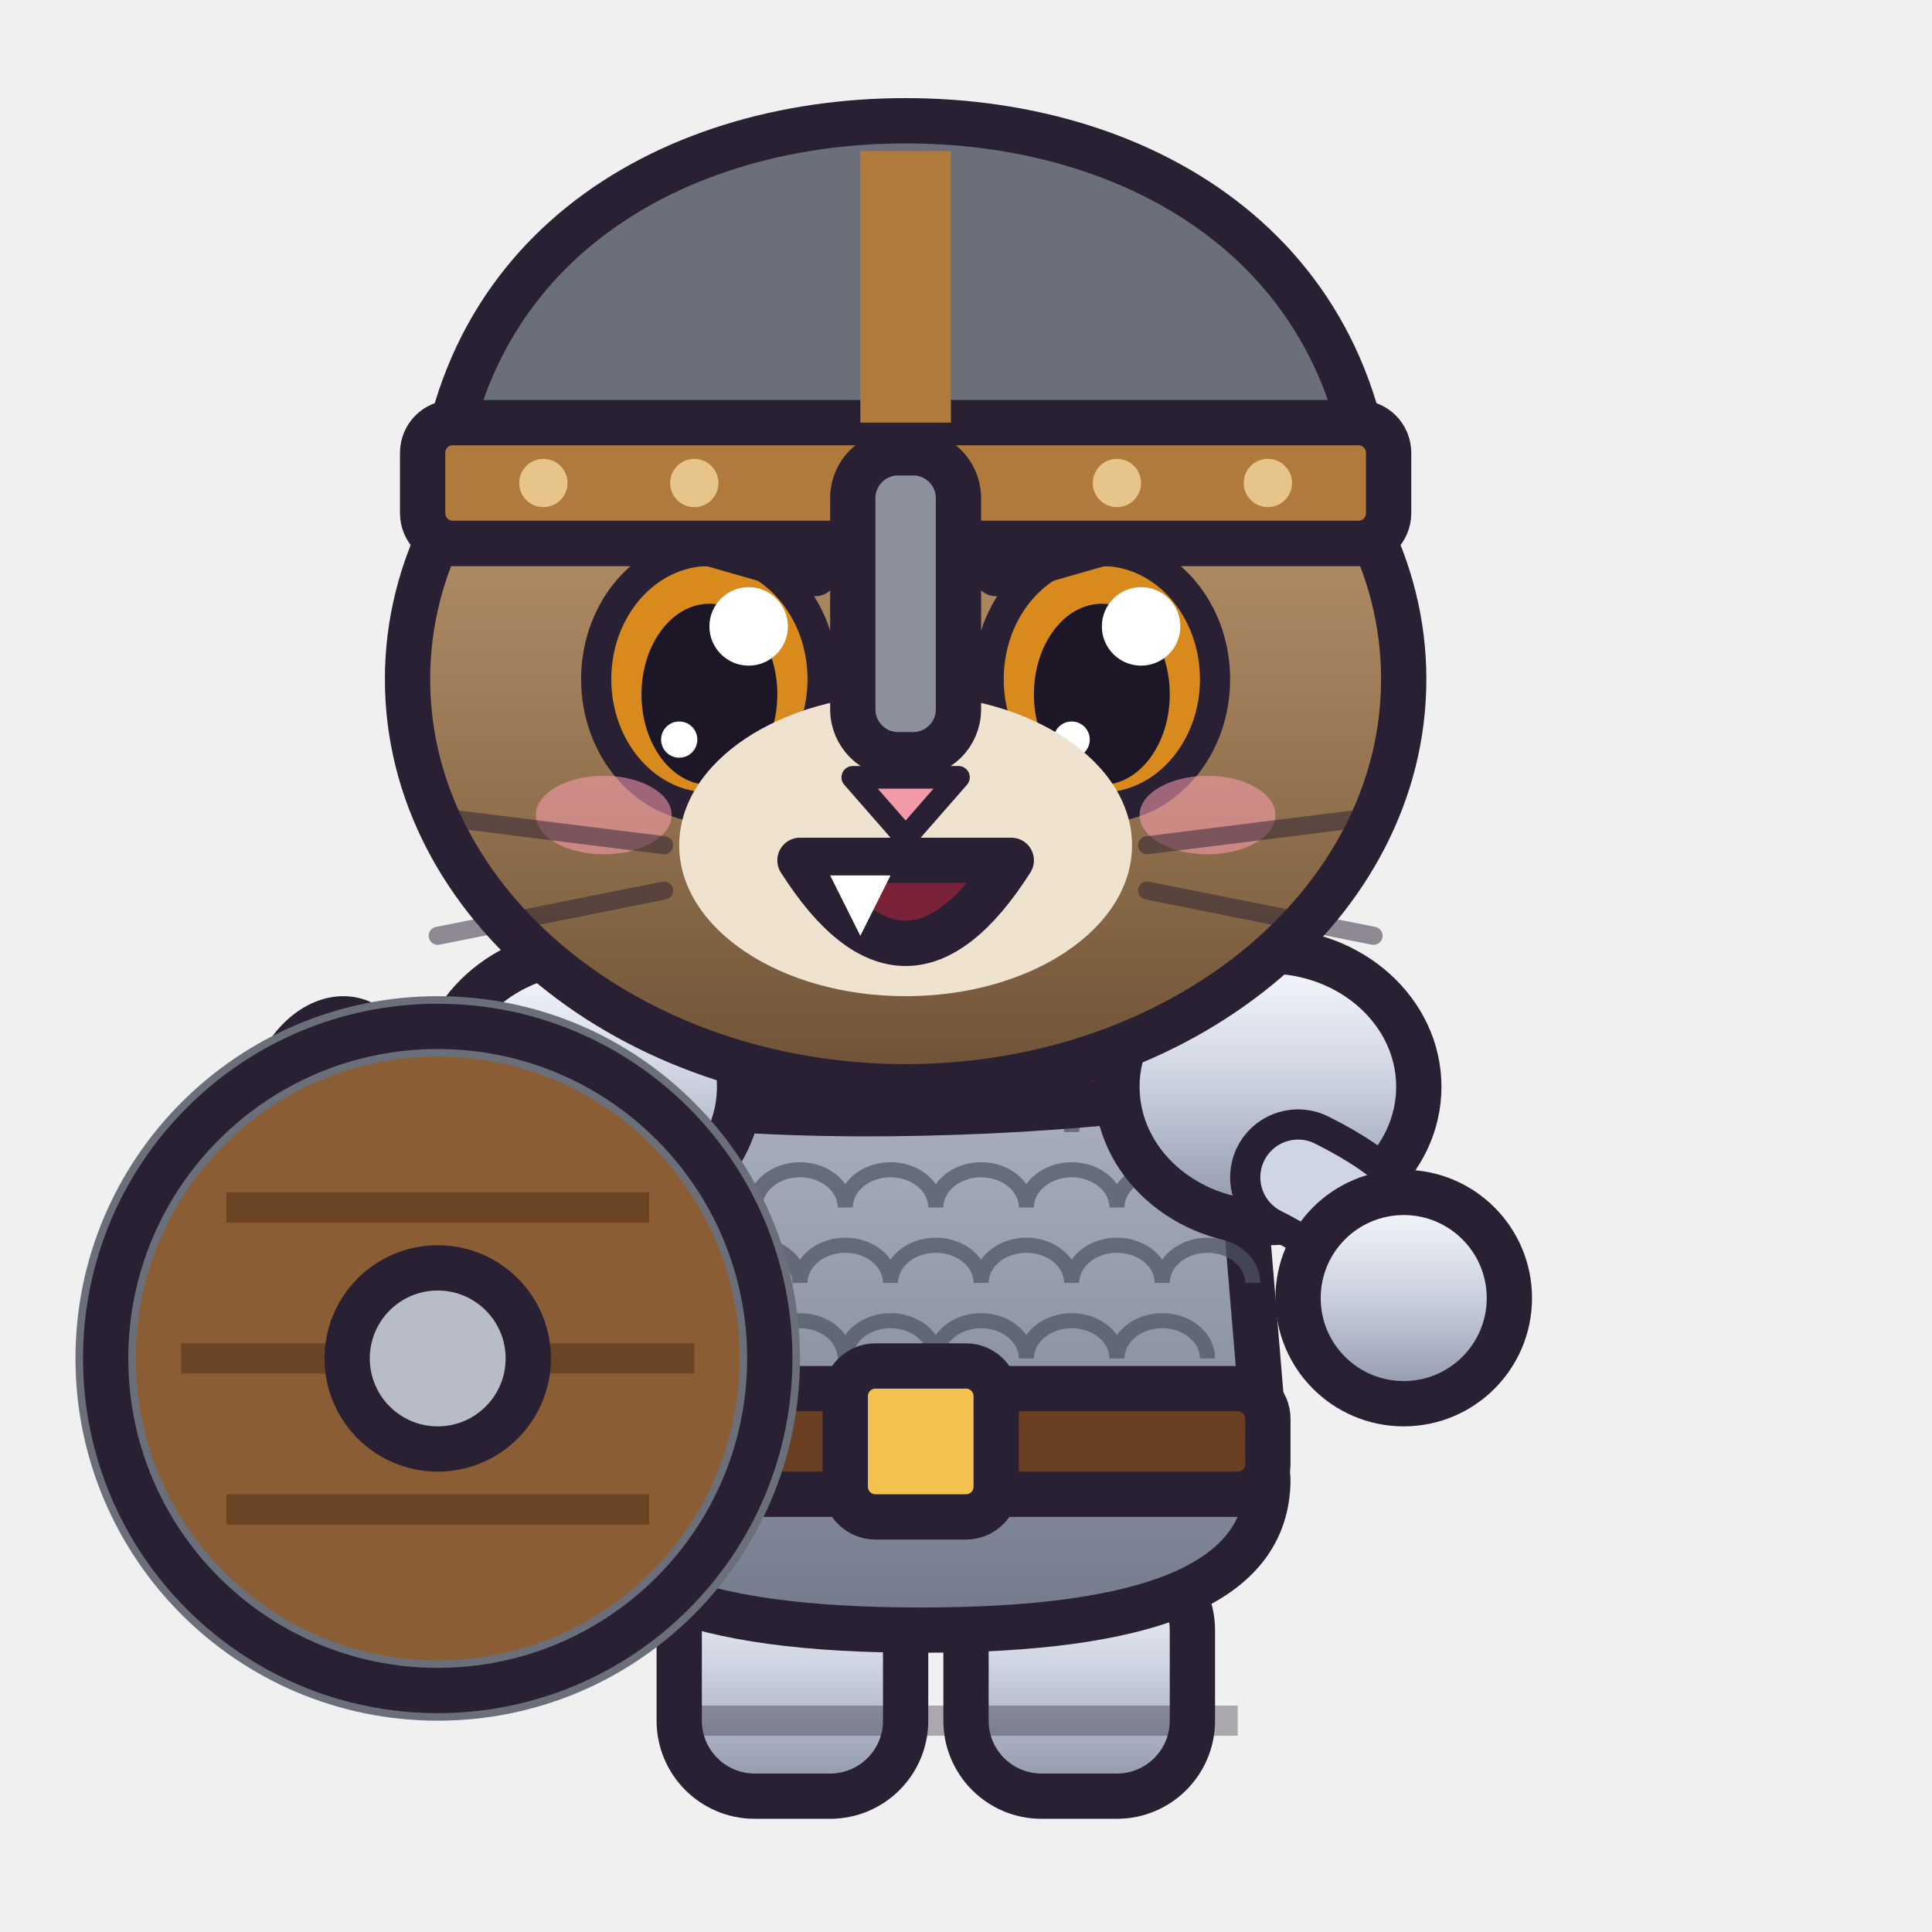
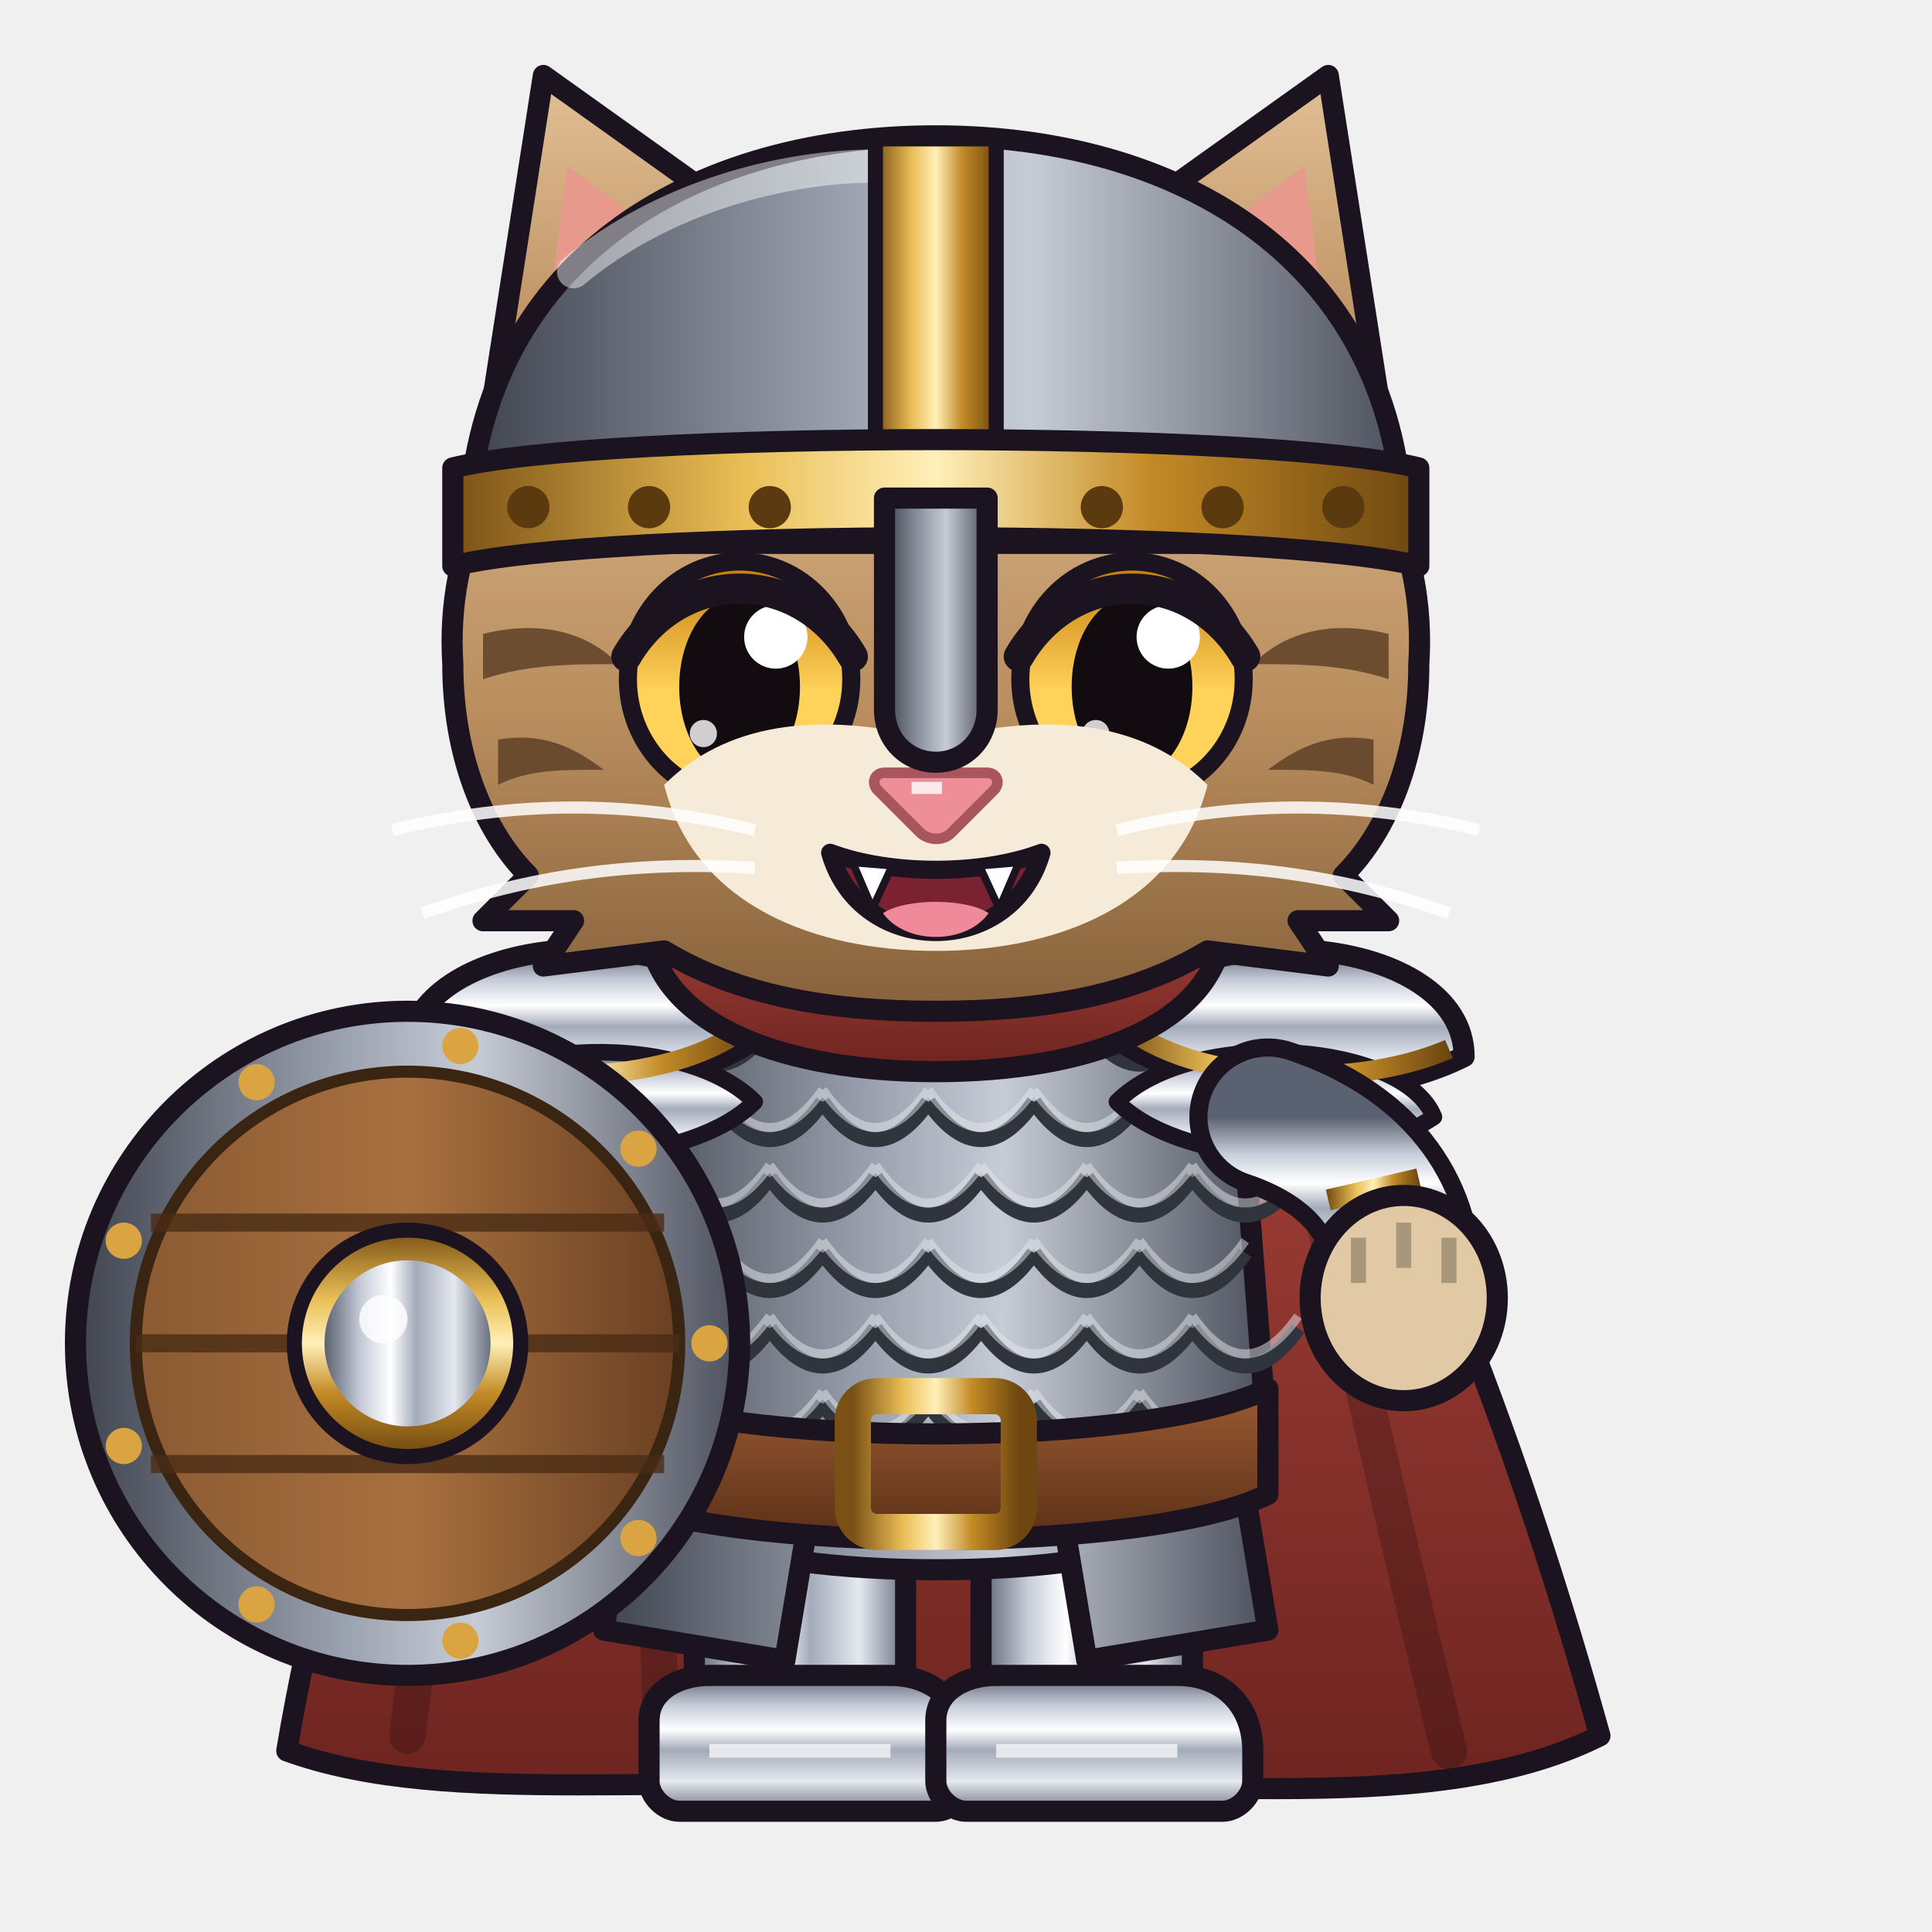
<svg xmlns="http://www.w3.org/2000/svg" width="128" height="128" viewBox="0 0 128 128">
  <defs>
    <linearGradient id="fur" gradientTransform="rotate(90)">
-       <stop offset="0" stop-color="#c9a57c" />
-       <stop offset="0.55" stop-color="#9c7a55" />
-       <stop offset="1" stop-color="#6e5236" />
+       <stop offset="0" stop-color="#e2c095" />
+       <stop offset="0.6" stop-color="#b98d5e" />
+       <stop offset="1" stop-color="#86613a" />
    </linearGradient>
-     <linearGradient id="steel" gradientTransform="rotate(90)">
-       <stop offset="0" stop-color="#fbfcff" />
-       <stop offset="0.45" stop-color="#cfd5e2" />
-       <stop offset="1" stop-color="#8a92a7" />
+     <linearGradient id="steel">
+       <stop offset="0" stop-color="#5a6170" />
+       <stop offset="0.22" stop-color="#c6ccd8" />
+       <stop offset="0.4" stop-color="#ffffff" />
+       <stop offset="0.55" stop-color="#a3abba" />
+       <stop offset="0.78" stop-color="#e4e8ef" />
+       <stop offset="1" stop-color="#6a7181" />
+     </linearGradient>
+     <linearGradient id="steelv" gradientTransform="rotate(90)">
+       <stop offset="0" stop-color="#5a6170" />
+       <stop offset="0.22" stop-color="#c6ccd8" />
+       <stop offset="0.4" stop-color="#ffffff" />
+       <stop offset="0.55" stop-color="#a3abba" />
+       <stop offset="0.78" stop-color="#e4e8ef" />
+       <stop offset="1" stop-color="#6a7181" />
+     </linearGradient>
+     <linearGradient id="gold">
+       <stop offset="0" stop-color="#7a5014" />
+       <stop offset="0.3" stop-color="#e9bd55" />
+       <stop offset="0.5" stop-color="#fff0b8" />
+       <stop offset="0.72" stop-color="#c38a26" />
+       <stop offset="1" stop-color="#6d4610" />
+     </linearGradient>
+     <linearGradient id="goldv" gradientTransform="rotate(90)">
+       <stop offset="0" stop-color="#7a5014" />
+       <stop offset="0.3" stop-color="#e9bd55" />
+       <stop offset="0.5" stop-color="#fff0b8" />
+       <stop offset="0.72" stop-color="#c38a26" />
+       <stop offset="1" stop-color="#6d4610" />
+     </linearGradient>
+     <linearGradient id="cape" gradientTransform="rotate(90)">
+       <stop offset="0" stop-color="#a8423a" />
+       <stop offset="1" stop-color="#6e2420" />
+     </linearGradient>
+     <linearGradient id="iris" gradientTransform="rotate(90)">
+       <stop offset="0" stop-color="#c27a08" />
+       <stop offset="0.55" stop-color="#ffd25a" />
+       <stop offset="1" stop-color="#ffd25a" />
    </linearGradient>
    <linearGradient id="leather" gradientTransform="rotate(90)">
-       <stop offset="0" stop-color="#c48a57" />
-       <stop offset="1" stop-color="#7c4e2d" />
+       <stop offset="0" stop-color="#9a5a32" />
+       <stop offset="1" stop-color="#5c3018" />
    </linearGradient>
-     <linearGradient id="mail" gradientTransform="rotate(90)">
-       <stop offset="0" stop-color="#b9bfcc" />
-       <stop offset="1" stop-color="#727a8c" />
+     <linearGradient id="wood">
+       <stop offset="0" stop-color="#8a5a32" />
+       <stop offset="0.5" stop-color="#a8703f" />
+       <stop offset="1" stop-color="#6a4022" />
+     </linearGradient>
+     <linearGradient id="iron">
+       <stop offset="0" stop-color="#3e434e" />
+       <stop offset="0.4" stop-color="#9aa1ae" />
+       <stop offset="0.6" stop-color="#c6ccd6" />
+       <stop offset="1" stop-color="#4b505c" />
    </linearGradient>
  </defs>
-   <path d="M40 100 C22 100 14 86 18 72 C20 66 26 66 26 72 C24 82 28 92 42 92 Z" fill="url(#fur)" stroke="#2a2033" stroke-width="3" stroke-linejoin="round" stroke-linecap="round" />
-   <path d="M20 78 l6 1 M22 86 l6 -1" stroke="#4e3a27" stroke-width="3" stroke-linecap="round" />
-   <rect x="45" y="103" width="15" height="16" rx="5" fill="url(#steel)" stroke="#2a2033" stroke-width="3" stroke-linejoin="round" stroke-linecap="round" />
-   <rect x="64" y="103" width="15" height="16" rx="5" fill="url(#steel)" stroke="#2a2033" stroke-width="3" stroke-linejoin="round" stroke-linecap="round" />
-   <path d="M45 114 h18 M64 114 h18" stroke="#2a2033" stroke-width="2" opacity="0.35" />
-   <path d="M40 74 C40 66 48 62 61 62 C74 62 82 66 82 74 L84 98 C84 105 76 108 61 108 C46 108 38 105 38 98 Z" fill="url(#mail)" stroke="#2a2033" stroke-width="3" stroke-linejoin="round" stroke-linecap="round" />
-   <path d="M44 70a3 2.5 0 0 1 6 0M50 70a3 2.5 0 0 1 6 0M56 70a3 2.5 0 0 1 6 0M62 70a3 2.5 0 0 1 6 0M68 70a3 2.5 0 0 1 6 0M74 70a3 2.5 0 0 1 6 0M47 75a3 2.5 0 0 1 6 0M53 75a3 2.5 0 0 1 6 0M59 75a3 2.5 0 0 1 6 0M65 75a3 2.5 0 0 1 6 0M71 75a3 2.5 0 0 1 6 0M77 75a3 2.5 0 0 1 6 0M44 80a3 2.5 0 0 1 6 0M50 80a3 2.5 0 0 1 6 0M56 80a3 2.5 0 0 1 6 0M62 80a3 2.5 0 0 1 6 0M68 80a3 2.5 0 0 1 6 0M74 80a3 2.5 0 0 1 6 0M47 85a3 2.5 0 0 1 6 0M53 85a3 2.5 0 0 1 6 0M59 85a3 2.5 0 0 1 6 0M65 85a3 2.5 0 0 1 6 0M71 85a3 2.5 0 0 1 6 0M77 85a3 2.5 0 0 1 6 0M44 90a3 2.5 0 0 1 6 0M50 90a3 2.5 0 0 1 6 0M56 90a3 2.5 0 0 1 6 0M62 90a3 2.5 0 0 1 6 0M68 90a3 2.5 0 0 1 6 0M74 90a3 2.5 0 0 1 6 0M47 95a3 2.5 0 0 1 6 0M53 95a3 2.5 0 0 1 6 0M59 95a3 2.5 0 0 1 6 0M65 95a3 2.5 0 0 1 6 0M71 95a3 2.5 0 0 1 6 0M77 95a3 2.5 0 0 1 6 0M44 100a3 2.5 0 0 1 6 0M50 100a3 2.5 0 0 1 6 0M56 100a3 2.5 0 0 1 6 0M62 100a3 2.5 0 0 1 6 0M68 100a3 2.5 0 0 1 6 0M74 100a3 2.5 0 0 1 6 0" fill="none" stroke="#4d5363" stroke-width="1" opacity="0.7" />
-   <rect x="38" y="92" width="46" height="7" rx="2" fill="#6a3f22" stroke="#2a2033" stroke-width="3" stroke-linejoin="round" stroke-linecap="round" />
-   <rect x="56" y="90.5" width="10" height="10" rx="2" fill="#f2c14e" stroke="#2a2033" stroke-width="3" stroke-linejoin="round" stroke-linecap="round" />
-   <path d="M34 70 C34 60 44 58 48 62 C52 56 60 58 61 62 C64 56 74 58 76 62 C80 58 90 62 88 70 C82 74 40 76 34 70 Z" fill="#7a5a3a" stroke="#2a2033" stroke-width="3" stroke-linejoin="round" stroke-linecap="round" />
-   <path d="M42 64 l2 4 M54 61 l1 4 M68 61 l-1 4 M80 64 l-2 4" stroke="#a07a52" stroke-width="2" stroke-linecap="round" />
-   <ellipse cx="39" cy="72" rx="10" ry="9" fill="url(#steel)" stroke="#2a2033" stroke-width="3" stroke-linejoin="round" stroke-linecap="round" />
-   <ellipse cx="84" cy="72" rx="10" ry="9" fill="url(#steel)" stroke="#2a2033" stroke-width="3" stroke-linejoin="round" stroke-linecap="round" />
-   <path d="M86 78 C90 80 92 82 93 86" stroke="#2a2033" stroke-width="9" stroke-linecap="round" />
-   <path d="M86 78 C90 80 92 82 93 86" stroke="#cfd5e2" stroke-width="5" stroke-linecap="round" />
-   <circle cx="93" cy="86" r="7" fill="url(#steel)" stroke="#2a2033" stroke-width="3" stroke-linejoin="round" stroke-linecap="round" />
-   <circle cx="29" cy="90" r="22" fill="#8a5d34" stroke="#2a2033" stroke-width="3" stroke-linejoin="round" stroke-linecap="round" />
-   <path d="M15 80 H43 M12 90 H46 M15 100 H43" stroke="#6a4424" stroke-width="2" />
-   <circle cx="29" cy="90" r="22" fill="none" stroke="#6b6f7a" stroke-width="4" />
-   <circle cx="29" cy="90" r="22" fill="none" stroke="#2a2033" stroke-width="3" stroke-linejoin="round" stroke-linecap="round" />
-   <circle cx="29" cy="90" r="6" fill="#b7bcc7" stroke="#2a2033" stroke-width="3" stroke-linejoin="round" stroke-linecap="round" />
-   <ellipse cx="60" cy="45" rx="33" ry="27" fill="url(#fur)" stroke="#2a2033" stroke-width="3" stroke-linejoin="round" stroke-linecap="round" />
-   <ellipse cx="47" cy="45" rx="7.5" ry="8.5" fill="#d88a1c" stroke="#2a2033" stroke-width="2" />
-   <ellipse cx="47" cy="46" rx="4.5" ry="6" fill="#1d1626" />
-   <circle cx="49.6" cy="41.5" r="2.6" fill="#fff" />
-   <circle cx="45" cy="49" r="1.2" fill="#fff" />
-   <ellipse cx="73" cy="45" rx="7.5" ry="8.5" fill="#d88a1c" stroke="#2a2033" stroke-width="2" />
-   <ellipse cx="73" cy="46" rx="4.5" ry="6" fill="#1d1626" />
-   <circle cx="75.6" cy="41.5" r="2.6" fill="#fff" />
-   <circle cx="71" cy="49" r="1.2" fill="#fff" />
-   <path d="M40 34 L54 38 M80 34 L66 38" stroke="#2a2033" stroke-width="3" stroke-linecap="round" />
-   <ellipse cx="60" cy="56" rx="15" ry="10" fill="#efe2cf" />
-   <ellipse cx="40" cy="54" rx="4.5" ry="2.6" fill="#ff9fb2" opacity="0.55" />
-   <ellipse cx="80" cy="54" rx="4.5" ry="2.6" fill="#ff9fb2" opacity="0.55" />
-   <path d="M56.5 51.5 h7 l-3.5 4 z" fill="#f39aa8" stroke="#2a2033" stroke-width="1.5" stroke-linejoin="round" />
-   <path d="M53 57 Q60 68 67 57 Z" fill="#7a2238" stroke="#2a2033" stroke-width="3" stroke-linejoin="round" stroke-linecap="round" />
-   <path d="M55 58 l2 4 l2 -4" fill="#fff" />
-   <path d="M44 56 L28 54 M44 59 L29 62 M76 56 L92 54 M76 59 L91 62" stroke="#2a2033" stroke-width="1.2" opacity="0.5" stroke-linecap="round" />
-   <path d="M29 36 C29 17 44 8 60 8 C76 8 91 17 91 36 Z" fill="#6b6f7a" stroke="#2a2033" stroke-width="3" stroke-linejoin="round" stroke-linecap="round" />
-   <rect x="28" y="28" width="64" height="8" rx="2" fill="#b07a3c" stroke="#2a2033" stroke-width="3" stroke-linejoin="round" stroke-linecap="round" />
-   <rect x="57" y="10" width="6" height="18" fill="#b07a3c" />
-   <rect x="56.5" y="30" width="7" height="20" rx="3" fill="#8b909c" stroke="#2a2033" stroke-width="3" stroke-linejoin="round" stroke-linecap="round" />
-   <g fill="#e7c48a">
-     <circle cx="36" cy="32" r="1.6" />
-     <circle cx="46" cy="32" r="1.6" />
-     <circle cx="74" cy="32" r="1.6" />
-     <circle cx="84" cy="32" r="1.6" />
-   </g>
+   <path d="M40 63 C29 78 22 98 19 116 C30 120 46 117 60 119 C76 117 94 121 106 115 C101 97 94 78 85 63 Z" fill="url(#cape)" stroke="#1b1420" stroke-width="1.4" stroke-linejoin="round" stroke-linecap="round" />
+   <path d="M33 84 C30 96 28 106 27 115 M47 72 C44 90 43 104 44 117 M86 74 C90 90 93 104 96 116" stroke="#00000033" stroke-width="2.4" fill="none" stroke-linecap="round" />
+   <path d="M46 99 h14 v12 c0 2 -1 3 -3 3 h-8 c-2 0 -3 -1 -3 -3 z" fill="url(#steel)" stroke="#1b1420" stroke-width="1.4" stroke-linejoin="round" stroke-linecap="round" />
+   <path d="M45 99 c2 -4 14 -4 16 0 l-1 4 c-4 -2 -10 -2 -14 0 z" fill="url(#steelv)" stroke="#1b1420" stroke-width="1.1" stroke-linejoin="round" stroke-linecap="round" />
+   <path d="M43 114 c0 -2 2 -3 4 -3 h12 c3 0 5 2 5 5 v2 c0 1 -1 2 -2 2 h-17 c-1 0 -2 -1 -2 -2 z" fill="url(#steelv)" stroke="#1b1420" stroke-width="1.4" stroke-linejoin="round" stroke-linecap="round" />
+   <path d="M47 116 h12" stroke="#ffffff" stroke-width="0.9" opacity="0.7" />
+   <path d="M65 99 h14 v12 c0 2 -1 3 -3 3 h-8 c-2 0 -3 -1 -3 -3 z" fill="url(#steel)" stroke="#1b1420" stroke-width="1.4" stroke-linejoin="round" stroke-linecap="round" />
+   <path d="M64 99 c2 -4 14 -4 16 0 l-1 4 c-4 -2 -10 -2 -14 0 z" fill="url(#steelv)" stroke="#1b1420" stroke-width="1.1" stroke-linejoin="round" stroke-linecap="round" />
+   <path d="M62 114 c0 -2 2 -3 4 -3 h12 c3 0 5 2 5 5 v2 c0 1 -1 2 -2 2 h-17 c-1 0 -2 -1 -2 -2 z" fill="url(#steelv)" stroke="#1b1420" stroke-width="1.4" stroke-linejoin="round" stroke-linecap="round" />
+   <path d="M66 116 h12" stroke="#ffffff" stroke-width="0.9" opacity="0.7" />
+   <path d="M42 70 C42 64 50 61 62 61 C74 61 82 64 82 70 L84 96 C84 101 75 104 62 104 C49 104 40 101 40 96 Z" fill="url(#iron)" stroke="#1b1420" stroke-width="1.4" stroke-linejoin="round" stroke-linecap="round" />
+   <path d="M44 68 q3.5 5 7 0M51 68 q3.5 5 7 0M58 68 q3.5 5 7 0M65 68 q3.5 5 7 0M72 68 q3.5 5 7 0M79 68 q3.5 5 7 0M47.5 73 q3.5 5 7 0M54.5 73 q3.5 5 7 0M61.5 73 q3.5 5 7 0M68.5 73 q3.5 5 7 0M75.5 73 q3.5 5 7 0M44 78 q3.5 5 7 0M51 78 q3.5 5 7 0M58 78 q3.5 5 7 0M65 78 q3.5 5 7 0M72 78 q3.5 5 7 0M79 78 q3.5 5 7 0M47.5 83 q3.5 5 7 0M54.5 83 q3.5 5 7 0M61.5 83 q3.5 5 7 0M68.5 83 q3.5 5 7 0M75.5 83 q3.5 5 7 0M44 88 q3.5 5 7 0M51 88 q3.5 5 7 0M58 88 q3.5 5 7 0M65 88 q3.5 5 7 0M72 88 q3.5 5 7 0M79 88 q3.5 5 7 0M47.5 93 q3.5 5 7 0M54.5 93 q3.5 5 7 0M61.5 93 q3.5 5 7 0M68.5 93 q3.5 5 7 0M75.5 93 q3.5 5 7 0" fill="none" stroke="#2f343d" stroke-width="1" />
+   <path d="M44 68 q3.5 5 7 0M51 68 q3.5 5 7 0M58 68 q3.5 5 7 0M65 68 q3.5 5 7 0M72 68 q3.5 5 7 0M79 68 q3.5 5 7 0M47.5 73 q3.5 5 7 0M54.5 73 q3.5 5 7 0M61.5 73 q3.5 5 7 0M68.5 73 q3.5 5 7 0M75.5 73 q3.5 5 7 0M44 78 q3.5 5 7 0M51 78 q3.5 5 7 0M58 78 q3.5 5 7 0M65 78 q3.5 5 7 0M72 78 q3.5 5 7 0M79 78 q3.5 5 7 0M47.5 83 q3.5 5 7 0M54.5 83 q3.5 5 7 0M61.5 83 q3.5 5 7 0M68.5 83 q3.5 5 7 0M75.5 83 q3.5 5 7 0M44 88 q3.5 5 7 0M51 88 q3.5 5 7 0M58 88 q3.5 5 7 0M65 88 q3.5 5 7 0M72 88 q3.5 5 7 0M79 88 q3.5 5 7 0M47.5 93 q3.5 5 7 0M54.5 93 q3.5 5 7 0M61.5 93 q3.5 5 7 0M68.5 93 q3.5 5 7 0M75.5 93 q3.5 5 7 0" fill="none" stroke="#e3e7ee" stroke-width="0.6" opacity="0.5" transform="translate(0 -0.8)" />
+   <path d="M42 96 L40 108 L52 110 L54 98 Z M70 98 L72 110 L84 108 L82 96 Z" fill="url(#iron)" stroke="#1b1420" stroke-width="1.4" stroke-linejoin="round" stroke-linecap="round" />
+   <path d="M40 92 C48 96 76 96 84 92 L84 99 C76 103 48 103 40 99 Z" fill="url(#leather)" stroke="#1b1420" stroke-width="1.4" stroke-linejoin="round" stroke-linecap="round" />
+   <rect x="56.5" y="92.5" width="11" height="9" rx="1.6" fill="none" stroke="url(#gold)" stroke-width="2.4" />
+   <path d="M62 95 v4" stroke="url(#gold)" stroke-width="1.6" />
+   <path d="M27 70 C27 62 45 60 51 68 C47 72 35 74 27 70 Z" fill="url(#steelv)" stroke="#1b1420" stroke-width="1.4" stroke-linejoin="round" stroke-linecap="round" />
+   <path d="M29 74 C31 69 45 68 50 73 C46 77 35 78 29 74 Z" fill="url(#steelv)" stroke="#1b1420" stroke-width="1.1" stroke-linejoin="round" stroke-linecap="round" />
+   <path d="M28 69.5 C35 72.5 46 71.5 50 67.5" stroke="url(#gold)" stroke-width="1.3" fill="none" />
+   <path d="M97 70 C97 62 79 60 73 68 C77 72 89 74 97 70 Z" fill="url(#steelv)" stroke="#1b1420" stroke-width="1.4" stroke-linejoin="round" stroke-linecap="round" />
+   <path d="M95 74 C93 69 79 68 74 73 C78 77 89 78 95 74 Z" fill="url(#steelv)" stroke="#1b1420" stroke-width="1.1" stroke-linejoin="round" stroke-linecap="round" />
+   <path d="M96 69.5 C89 72.5 78 71.5 74 67.5" stroke="url(#gold)" stroke-width="1.3" fill="none" />
+   <path d="M43 62 C52 58 72 58 81 62 C80 68 72 71 62 71 C52 71 44 68 43 62 Z" fill="url(#cape)" stroke="#1b1420" stroke-width="1.4" stroke-linejoin="round" stroke-linecap="round" />
+   <path d="M50 64 C55 67 69 67 74 64" stroke="#00000033" stroke-width="1.6" fill="none" />
+   <path d="M84 74 C90 76 93 80 93 85" stroke="#1b1420" stroke-width="10.4" stroke-linecap="round" fill="none" />
+   <path d="M84 74 C90 76 93 80 93 85" stroke="url(#steelv)" stroke-width="8" stroke-linecap="round" fill="none" />
+   <path d="M88 79.5 l6 -1.4" stroke="url(#gold)" stroke-width="1.4" />
+   <ellipse cx="93" cy="86" rx="6.2" ry="6.8" fill="#e2c9a6" stroke="#1b1420" stroke-width="1.4" stroke-linejoin="round" stroke-linecap="round" />
+   <path d="M90 82 v3 M93 81 v3 M96 82 v3" stroke="#00000040" stroke-width="1" />
+   <circle cx="27" cy="89" r="22" fill="url(#iron)" stroke="#1b1420" stroke-width="1.4" stroke-linejoin="round" stroke-linecap="round" />
+   <circle cx="27" cy="89" r="18" fill="url(#wood)" stroke="#3a2412" stroke-width="0.8" />
+   <path d="M10 81 H44 M9 89 H45 M10 97 H44" stroke="#4a2c14" stroke-width="1.2" opacity="0.8" />
+   <circle cx="27" cy="89" r="7.5" fill="url(#goldv)" stroke="#1b1420" stroke-width="1" stroke-linejoin="round" stroke-linecap="round" />
+   <circle cx="27" cy="89" r="5.5" fill="url(#steel)" />
+   <circle cx="25.4" cy="87.4" r="1.6" fill="#ffffff" opacity="0.8" />
+   <circle cx="47.0" cy="89.0" r="1.2" fill="#d9a441" />
+   <circle cx="42.3" cy="101.9" r="1.2" fill="#d9a441" />
+   <circle cx="30.5" cy="108.7" r="1.2" fill="#d9a441" />
+   <circle cx="17.0" cy="106.3" r="1.2" fill="#d9a441" />
+   <circle cx="8.2" cy="95.8" r="1.2" fill="#d9a441" />
+   <circle cx="8.2" cy="82.2" r="1.2" fill="#d9a441" />
+   <circle cx="17.0" cy="71.7" r="1.2" fill="#d9a441" />
+   <circle cx="30.5" cy="69.3" r="1.2" fill="#d9a441" />
+   <circle cx="42.3" cy="76.1" r="1.2" fill="#d9a441" />
+   <path d="M31.0 37 L36.0 5 L57.0 20 Z" fill="url(#fur)" stroke="#1b1420" stroke-width="1.4" stroke-linejoin="round" stroke-linecap="round" />
+   <path d="M35.0 31 L37.6 11 L51.0 21 Z" fill="#e79a8c" />
+   <path d="M40.0 25 l2 -8 M43.0 26 l2 -7" stroke="#ffffff" stroke-width="0.9" opacity="0.75" />
+   <path d="M93.0 37 L88.0 5 L67.0 20 Z" fill="url(#fur)" stroke="#1b1420" stroke-width="1.4" stroke-linejoin="round" stroke-linecap="round" />
+   <path d="M89.0 31 L86.4 11 L73.0 21 Z" fill="#e79a8c" />
+   <path d="M84.0 25 l-2 -8 M81.0 26 l-2 -7" stroke="#ffffff" stroke-width="0.9" opacity="0.75" />
+   <path d="M30 44 C29 28 44 18 62 18 C80 18 95 28 94 44 C94 50 92 55 89 58 L92 61 L86 61 L88 64 L80 63 C75 66 69 67 62 67 C55 67 49 66 44 63 L36 64 L38 61 L32 61 L35 58 C32 55 30 50 30 44 Z" fill="url(#fur)" stroke="#1b1420" stroke-width="1.4" stroke-linejoin="round" stroke-linecap="round" />
+   <path d="M55 21 C56 25 56 29 55 32 L57 32 C58 28 58 24 57 21 Z M61 19.5 C61.6 24 61.6 28 61 32 L63 32 C63.6 28 63.6 24 63 19.5 Z M67 21 C66 25 66 29 67 32 L69 32 C70 28 70 24 69 21 Z M32 42 C36 41 39 42 41 44 C38 44 35 44 32 45 Z M92 42 C88 41 85 42 83 44 C86 44 89 44 92 45 Z M33 49 C36 48.5 38 49.5 40 51 C37 51 35 51 33 52 Z M91 49 C88 48.5 86 49.5 84 51 C87 51 89 51 91 52 Z" fill="#5e4127" opacity="0.85" />
+   <ellipse cx="49" cy="45" rx="7.4" ry="7.8" fill="url(#iris)" stroke="#1b1420" stroke-width="1.2" stroke-linejoin="round" stroke-linecap="round" />
+   <ellipse cx="49" cy="45.5" rx="4" ry="6" fill="#120b10" />
+   <circle cx="51.4" cy="42.2" r="2.1" fill="#ffffff" />
+   <circle cx="46.6" cy="48.6" r="0.9" fill="#ffffff" opacity="0.8" />
+   <path d="M41.5 43.5 C45 37.5 53 37.5 56.5 43.5" stroke="#1b1420" stroke-width="2" fill="none" stroke-linecap="round" />
+   <ellipse cx="75" cy="45" rx="7.4" ry="7.8" fill="url(#iris)" stroke="#1b1420" stroke-width="1.2" stroke-linejoin="round" stroke-linecap="round" />
+   <ellipse cx="75" cy="45.5" rx="4" ry="6" fill="#120b10" />
+   <circle cx="77.4" cy="42.2" r="2.1" fill="#ffffff" />
+   <circle cx="72.6" cy="48.6" r="0.9" fill="#ffffff" opacity="0.8" />
+   <path d="M67.5 43.5 C71 37.5 79 37.5 82.5 43.5" stroke="#1b1420" stroke-width="2" fill="none" stroke-linecap="round" />
+   <path d="M44 52 C46 60 54 63 62 63 C70 63 78 60 80 52 C76 48 70 47 62 49 C54 47 48 48 44 52 Z" fill="#f6ead8" />
+   <path d="M58.6 51.2 h6.8 c0.6 0 0.9 0.6 0.5 1.1 l-2.9 2.9 c-0.5 0.5 -1.4 0.5 -2 0 l-2.9 -2.9 c-0.4 -0.5 -0.1 -1.1 0.5 -1.1 z" fill="#ee8f98" stroke="#a8555e" stroke-width="0.7" />
+   <path d="M60.4 52.2 h2" stroke="#ffffff" stroke-width="0.8" opacity="0.8" />
+   <path d="M55 56.5 C57 63.5 67 63.5 69 56.5 C65 58 59 58 55 56.5 Z" fill="#7a2232" stroke="#1b1420" stroke-width="1.2" stroke-linejoin="round" stroke-linecap="round" />
+   <path d="M58.5 60.5 C60 62.6 64 62.6 65.5 60.5 C64 59.5 60 59.5 58.5 60.5 Z" fill="#f08a9a" />
+   <path d="M56.6 57.4 l1.2 2.8 l1.2 -2.6 M65 57.6 l1.2 2.6 l1.2 -2.8" fill="#ffffff" stroke="#1b1420" stroke-width="0.5" />
+   <path d="M50 55 C42 53 34 53 26 55 M50 57.5 C42 57 35 58 28 60.5 M74 55 C82 53 90 53 98 55 M74 57.5 C82 57 89 58 96 60.5" stroke="#ffffff" stroke-width="0.8" fill="none" opacity="0.85" />
+   <path d="M31 36 C31 18 45 9 62 9 C79 9 93 18 93 36 Z" fill="url(#iron)" stroke="#1b1420" stroke-width="1.4" stroke-linejoin="round" stroke-linecap="round" />
+   <path d="M38 18 C44 13 52 11 58 11" stroke="#ffffff" stroke-width="2.2" opacity="0.45" fill="none" stroke-linecap="round" />
+   <path d="M58 9.2 H66 V33 H58 Z" fill="url(#gold)" stroke="#1b1420" stroke-width="1" stroke-linejoin="round" stroke-linecap="round" />
+   <path d="M30 31 C40 28.5 84 28.5 94 31 L94 37.5 C84 35 40 35 30 37.5 Z" fill="url(#gold)" stroke="#1b1420" stroke-width="1.4" stroke-linejoin="round" stroke-linecap="round" />
+   <circle cx="35" cy="33.6" r="1.4" fill="#5a3a0e" />
+   <circle cx="43" cy="33.6" r="1.4" fill="#5a3a0e" />
+   <circle cx="51" cy="33.6" r="1.4" fill="#5a3a0e" />
+   <circle cx="73" cy="33.6" r="1.4" fill="#5a3a0e" />
+   <circle cx="81" cy="33.6" r="1.4" fill="#5a3a0e" />
+   <circle cx="89" cy="33.6" r="1.4" fill="#5a3a0e" />
+   <path d="M58.6 33 H65.4 V47 C65.4 49 63.9 50.5 62 50.5 C60.1 50.5 58.6 49 58.6 47 Z" fill="url(#iron)" stroke="#1b1420" stroke-width="1.4" stroke-linejoin="round" stroke-linecap="round" />
</svg>
